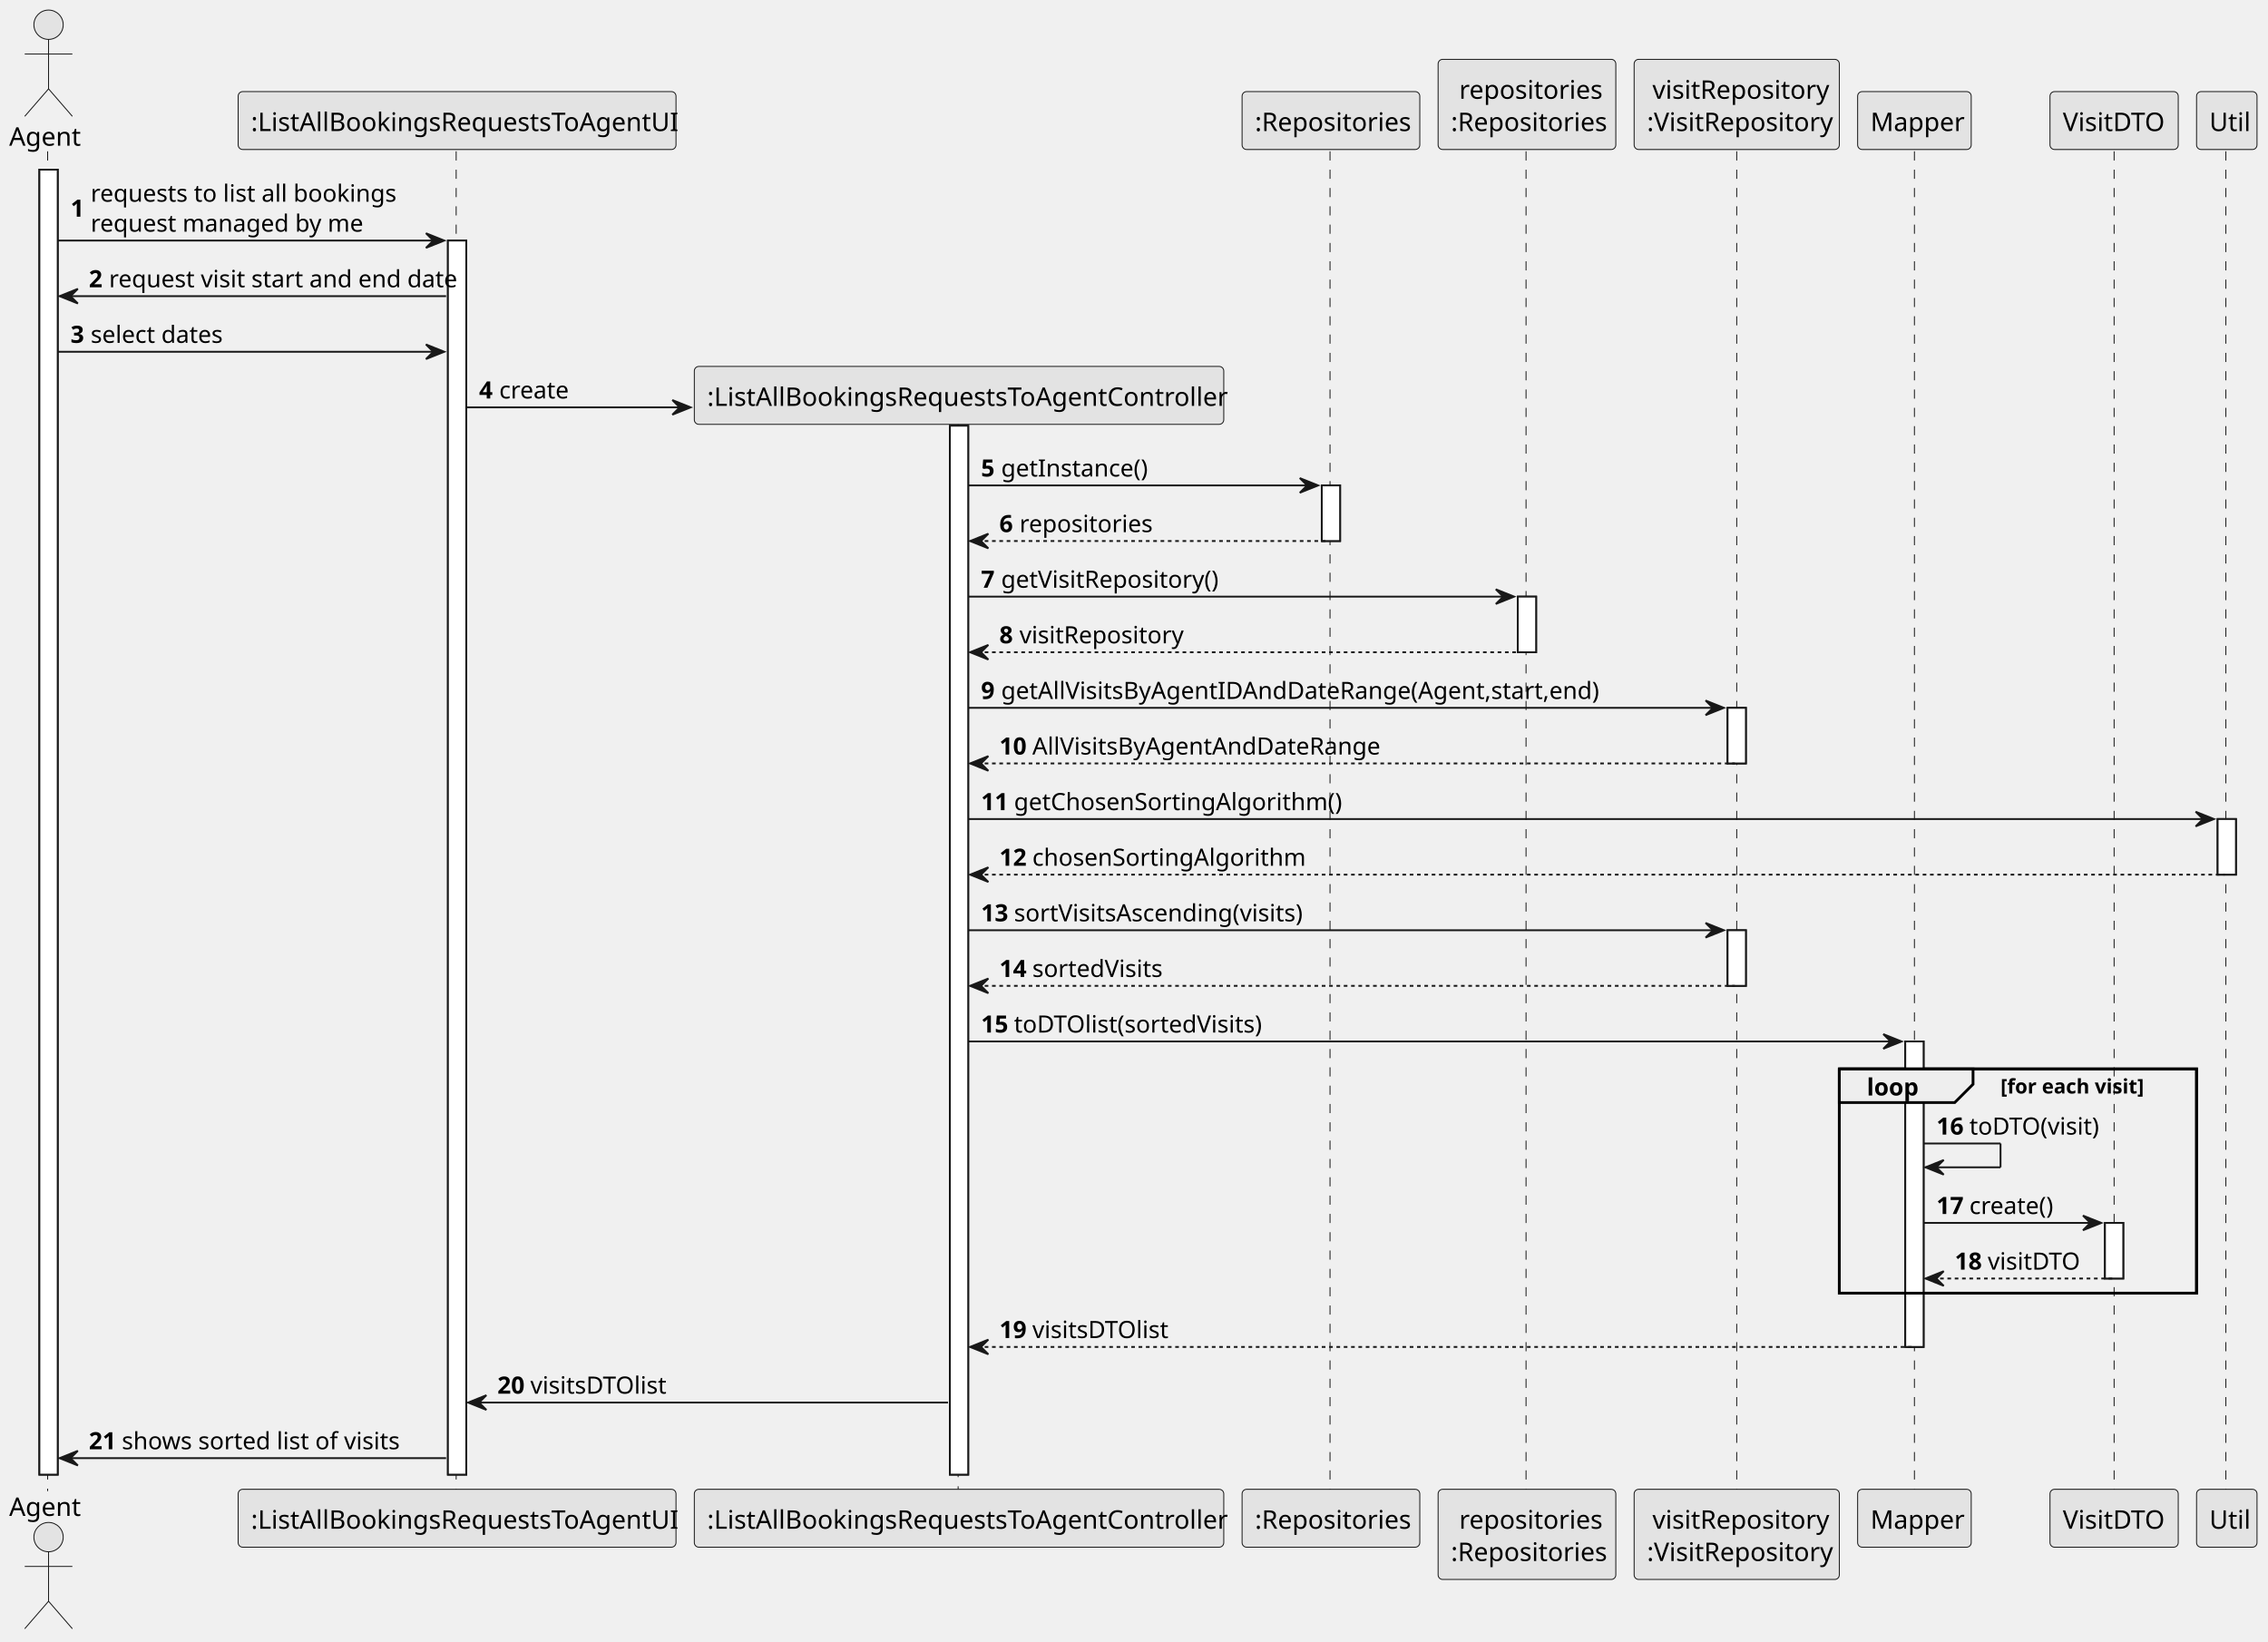
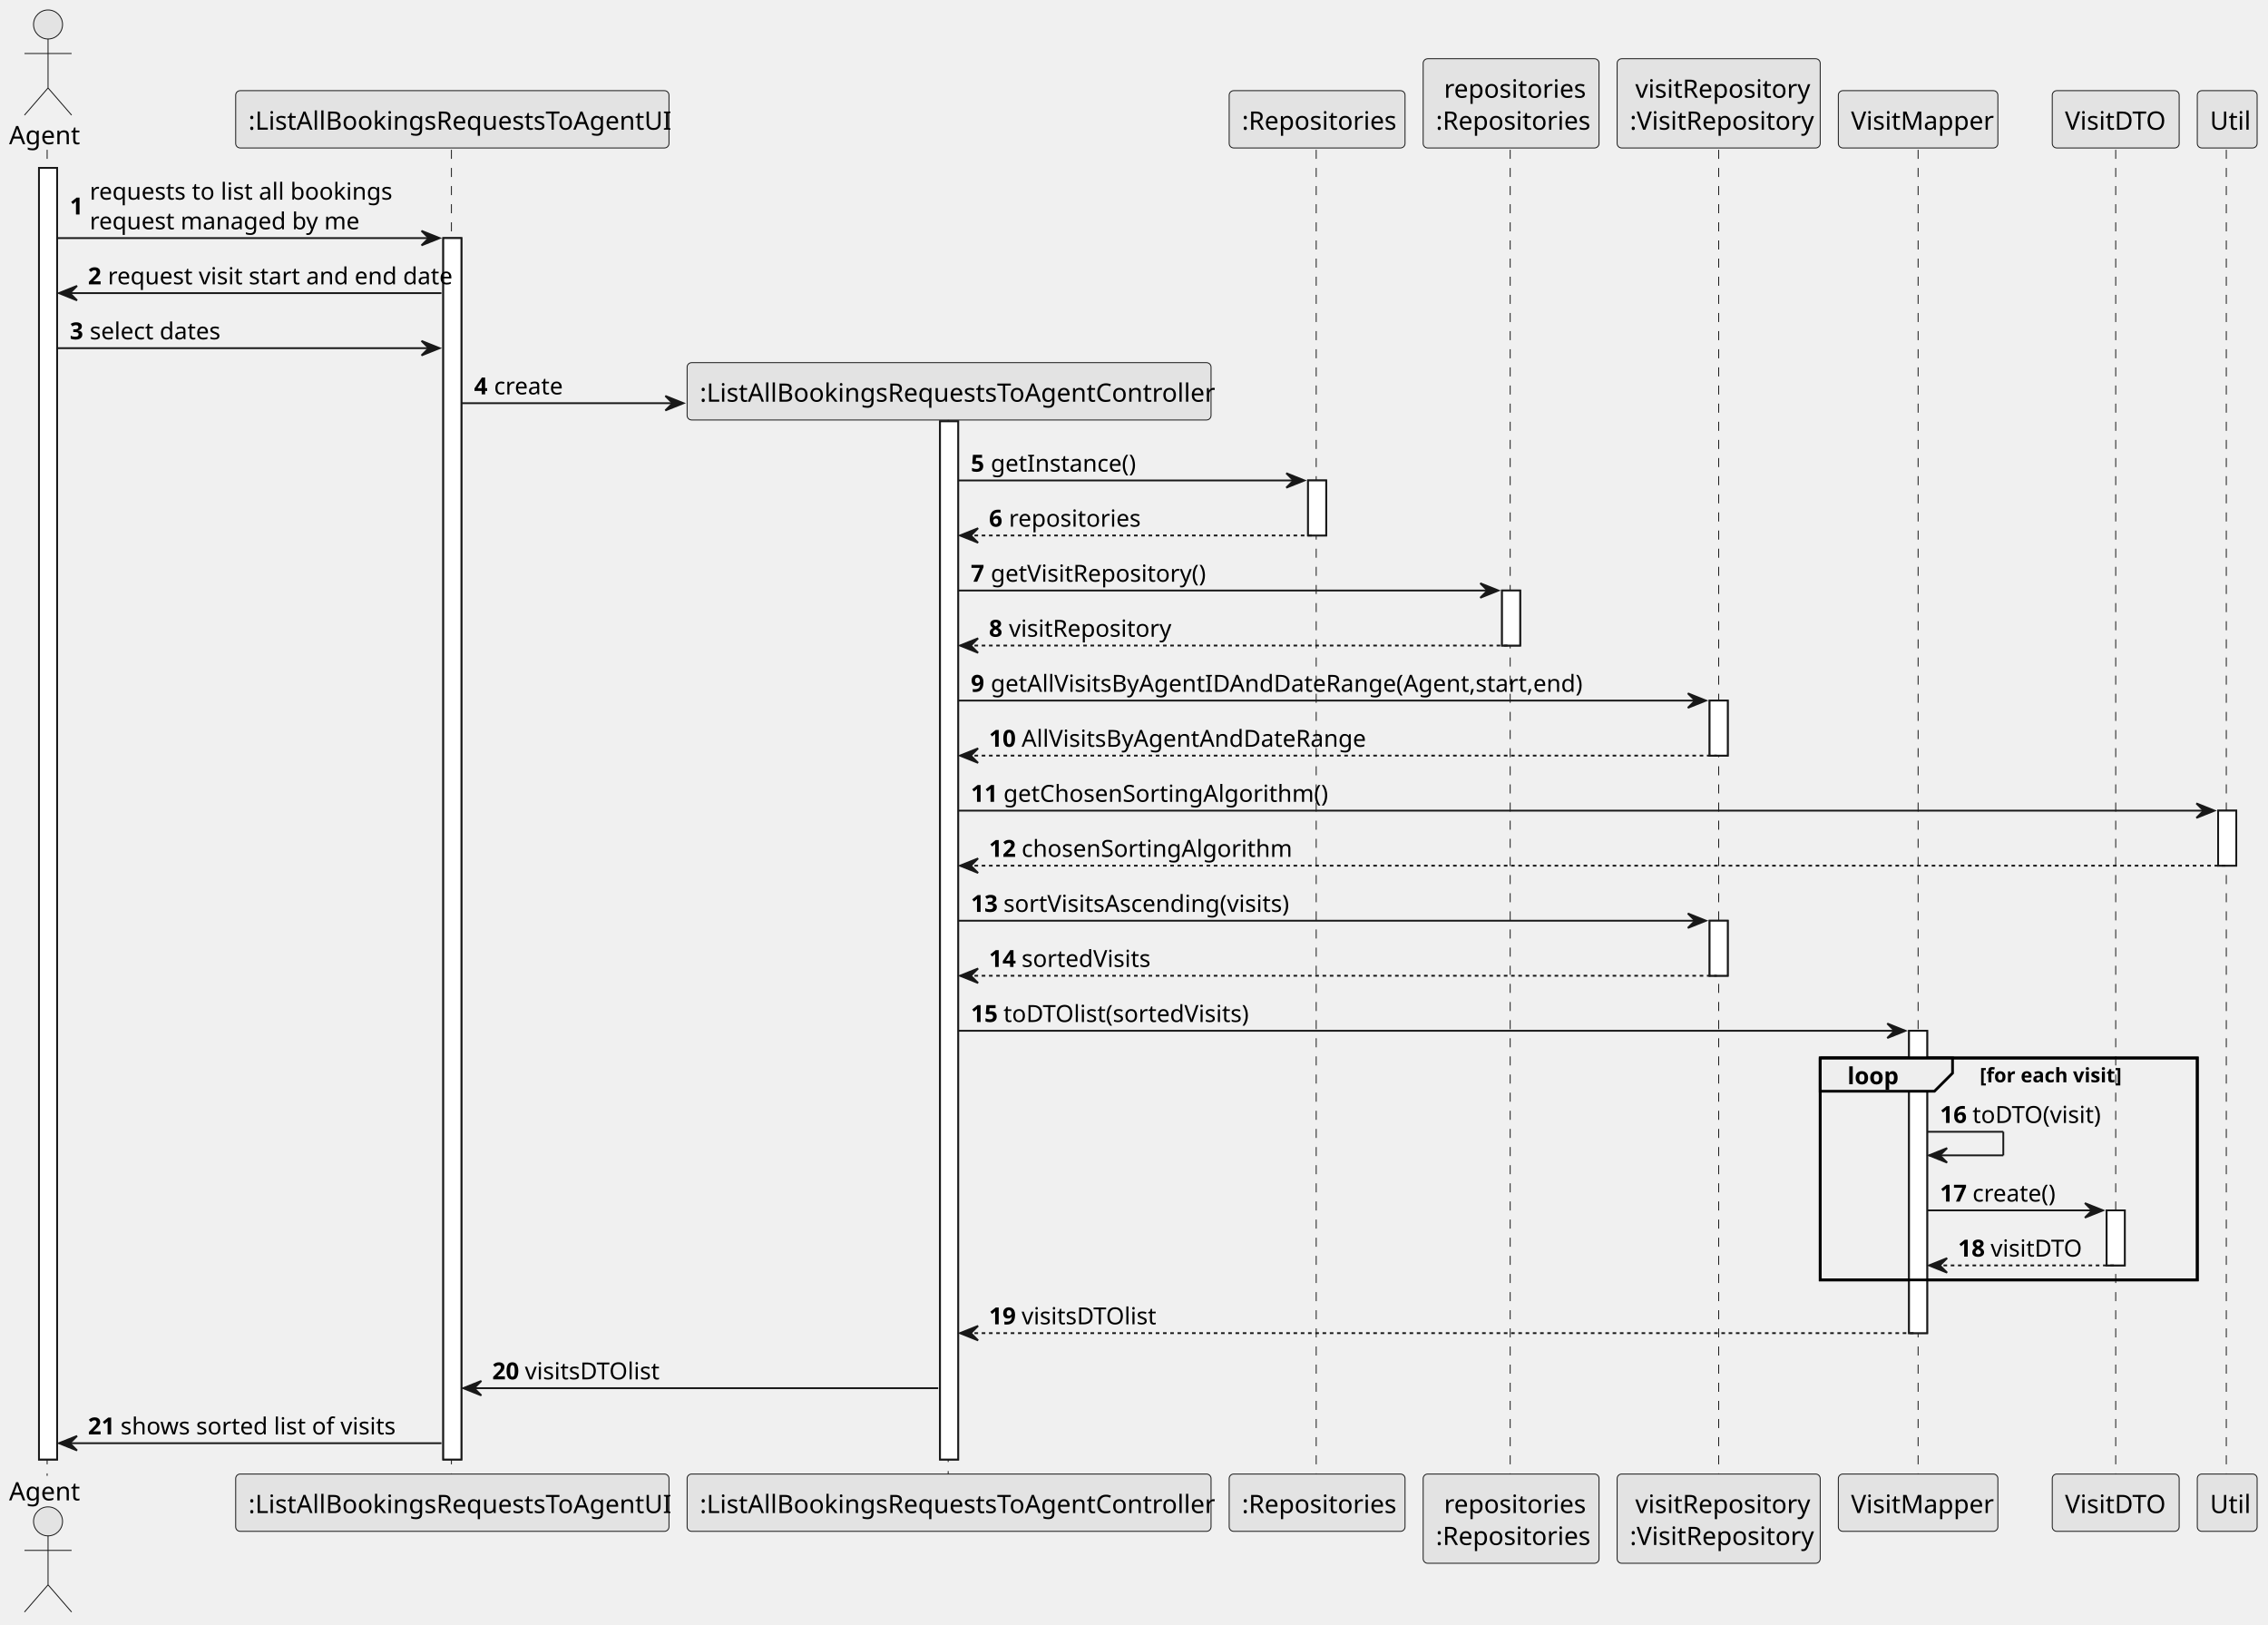
- <svg xmlns="http://www.w3.org/2000/svg" contentStyleType="text/css" height="896px" preserveAspectRatio="none" style="width:1238px;height:896px;background:#FFFFFF;" version="1.1" viewBox="0 0 1238 896" width="1238px" zoomAndPan="magnify">
+ <svg xmlns="http://www.w3.org/2000/svg" contentStyleType="text/css" height="896px" preserveAspectRatio="none" style="width:1251px;height:896px;background:#FFFFFF;" version="1.1" viewBox="0 0 1251 896" width="1251px" zoomAndPan="magnify">
  <defs />
  <g>
    <rect fill="#FFFFFF" height="712.344" style="stroke:#181818;stroke-width:1.0;" width="10" x="21.5" y="92.609" />
    <rect fill="#FFFFFF" height="673.641" style="stroke:#181818;stroke-width:1.0;" width="10" x="244.5" y="131.312" />
    <rect fill="#FFFFFF" height="572.586" style="stroke:#181818;stroke-width:1.0;" width="10" x="518.5" y="232.367" />
    <rect fill="#FFFFFF" height="30.352" style="stroke:#181818;stroke-width:1.0;" width="10" x="721.5" y="264.977" />
    <rect fill="#FFFFFF" height="30.352" style="stroke:#181818;stroke-width:1.0;" width="10" x="828.5" y="325.68" />
    <rect fill="#FFFFFF" height="30.352" style="stroke:#181818;stroke-width:1.0;" width="10" x="943" y="386.383" />
    <rect fill="#FFFFFF" height="30.352" style="stroke:#181818;stroke-width:1.0;" width="10" x="943" y="507.789" />
-     <rect fill="#FFFFFF" height="166.758" style="stroke:#181818;stroke-width:1.0;" width="10" x="1040" y="568.492" />
-     <rect fill="#FFFFFF" height="30.352" style="stroke:#181818;stroke-width:1.0;" width="10" x="1149" y="667.547" />
-     <rect fill="#FFFFFF" height="30.352" style="stroke:#181818;stroke-width:1.0;" width="10" x="1210.5" y="447.086" />
-     <rect fill="none" height="122.406" style="stroke:#000000;stroke-width:1.5;" width="195" x="1004" y="583.492" />
+     <rect fill="#FFFFFF" height="166.758" style="stroke:#181818;stroke-width:1.0;" width="10" x="1053" y="568.492" />
+     <rect fill="#FFFFFF" height="30.352" style="stroke:#181818;stroke-width:1.0;" width="10" x="1162" y="667.547" />
+     <rect fill="#FFFFFF" height="30.352" style="stroke:#181818;stroke-width:1.0;" width="10" x="1223.5" y="447.086" />
+     <rect fill="none" height="122.406" style="stroke:#000000;stroke-width:1.5;" width="208" x="1004" y="583.492" />
    <line style="stroke:#181818;stroke-width:0.5;stroke-dasharray:5.0,5.0;" x1="26" x2="26" y1="82.609" y2="813.953" />
    <line style="stroke:#181818;stroke-width:0.5;stroke-dasharray:5.0,5.0;" x1="249" x2="249" y1="82.609" y2="813.953" />
    <line style="stroke:#181818;stroke-width:0.5;stroke-dasharray:5.0,5.0;" x1="523" x2="523" y1="231.32" y2="813.953" />
    <line style="stroke:#181818;stroke-width:0.5;stroke-dasharray:5.0,5.0;" x1="726" x2="726" y1="82.609" y2="813.953" />
    <line style="stroke:#181818;stroke-width:0.5;stroke-dasharray:5.0,5.0;" x1="833" x2="833" y1="82.609" y2="813.953" />
    <line style="stroke:#181818;stroke-width:0.5;stroke-dasharray:5.0,5.0;" x1="948" x2="948" y1="82.609" y2="813.953" />
-     <line style="stroke:#181818;stroke-width:0.5;stroke-dasharray:5.0,5.0;" x1="1045" x2="1045" y1="82.609" y2="813.953" />
-     <line style="stroke:#181818;stroke-width:0.5;stroke-dasharray:5.0,5.0;" x1="1154" x2="1154" y1="82.609" y2="813.953" />
-     <line style="stroke:#181818;stroke-width:0.5;stroke-dasharray:5.0,5.0;" x1="1215" x2="1215" y1="82.609" y2="813.953" />
+     <line style="stroke:#181818;stroke-width:0.5;stroke-dasharray:5.0,5.0;" x1="1058" x2="1058" y1="82.609" y2="813.953" />
+     <line style="stroke:#181818;stroke-width:0.5;stroke-dasharray:5.0,5.0;" x1="1167" x2="1167" y1="82.609" y2="813.953" />
+     <line style="stroke:#181818;stroke-width:0.5;stroke-dasharray:5.0,5.0;" x1="1228" x2="1228" y1="82.609" y2="813.953" />
    <text fill="#000000" font-family="sans-serif" font-size="14" lengthAdjust="spacing" textLength="37" x="5" y="79.533">Agent</text>
    <ellipse cx="26.5" cy="13.5" fill="#E3E3E3" rx="8" ry="8" style="stroke:#181818;stroke-width:0.5;" />
    <path d="M26.5,21.5 L26.5,48.5 M13.5,29.5 L39.5,29.5 M26.5,48.5 L13.5,63.5 M26.5,48.5 L39.5,63.5 " fill="none" style="stroke:#181818;stroke-width:0.5;" />
    <text fill="#000000" font-family="sans-serif" font-size="14" lengthAdjust="spacing" textLength="37" x="5" y="827.486">Agent</text>
    <ellipse cx="26.5" cy="839.062" fill="#E3E3E3" rx="8" ry="8" style="stroke:#181818;stroke-width:0.5;" />
    <path d="M26.5,847.062 L26.5,874.062 M13.5,855.062 L39.5,855.062 M26.5,874.062 L13.5,889.062 M26.5,874.062 L39.5,889.062 " fill="none" style="stroke:#181818;stroke-width:0.5;" />
    <rect fill="#E3E3E3" height="31.609" rx="2.5" ry="2.5" style="stroke:#181818;stroke-width:0.5;" width="239" x="130" y="50" />
    <text fill="#000000" font-family="sans-serif" font-size="14" lengthAdjust="spacing" textLength="225" x="137" y="71.533">:ListAllBookingsRequestsToAgentUI</text>
    <rect fill="#E3E3E3" height="31.609" rx="2.5" ry="2.5" style="stroke:#181818;stroke-width:0.5;" width="239" x="130" y="812.953" />
    <text fill="#000000" font-family="sans-serif" font-size="14" lengthAdjust="spacing" textLength="225" x="137" y="834.486">:ListAllBookingsRequestsToAgentUI</text>
    <rect fill="#E3E3E3" height="31.609" rx="2.5" ry="2.5" style="stroke:#181818;stroke-width:0.5;" width="289" x="379" y="812.953" />
    <text fill="#000000" font-family="sans-serif" font-size="14" lengthAdjust="spacing" textLength="275" x="386" y="834.486">:ListAllBookingsRequestsToAgentController</text>
    <rect fill="#E3E3E3" height="31.609" rx="2.5" ry="2.5" style="stroke:#181818;stroke-width:0.5;" width="97" x="678" y="50" />
    <text fill="#000000" font-family="sans-serif" font-size="14" lengthAdjust="spacing" textLength="83" x="685" y="71.533">:Repositories</text>
    <rect fill="#E3E3E3" height="31.609" rx="2.5" ry="2.5" style="stroke:#181818;stroke-width:0.5;" width="97" x="678" y="812.953" />
    <text fill="#000000" font-family="sans-serif" font-size="14" lengthAdjust="spacing" textLength="83" x="685" y="834.486">:Repositories</text>
    <rect fill="#E3E3E3" height="49.219" rx="2.5" ry="2.5" style="stroke:#181818;stroke-width:0.5;" width="97" x="785" y="32.391" />
    <text fill="#000000" font-family="sans-serif" font-size="14" lengthAdjust="spacing" textLength="74" x="796.5" y="53.924">repositories</text>
    <text fill="#000000" font-family="sans-serif" font-size="14" lengthAdjust="spacing" textLength="83" x="792" y="71.533">:Repositories</text>
    <rect fill="#E3E3E3" height="49.219" rx="2.5" ry="2.5" style="stroke:#181818;stroke-width:0.5;" width="97" x="785" y="812.953" />
    <text fill="#000000" font-family="sans-serif" font-size="14" lengthAdjust="spacing" textLength="74" x="796.5" y="834.486">repositories</text>
    <text fill="#000000" font-family="sans-serif" font-size="14" lengthAdjust="spacing" textLength="83" x="792" y="852.096">:Repositories</text>
    <rect fill="#E3E3E3" height="49.219" rx="2.5" ry="2.5" style="stroke:#181818;stroke-width:0.5;" width="112" x="892" y="32.391" />
    <text fill="#000000" font-family="sans-serif" font-size="14" lengthAdjust="spacing" textLength="92" x="902" y="53.924">visitRepository</text>
    <text fill="#000000" font-family="sans-serif" font-size="14" lengthAdjust="spacing" textLength="98" x="899" y="71.533">:VisitRepository</text>
    <rect fill="#E3E3E3" height="49.219" rx="2.5" ry="2.5" style="stroke:#181818;stroke-width:0.5;" width="112" x="892" y="812.953" />
    <text fill="#000000" font-family="sans-serif" font-size="14" lengthAdjust="spacing" textLength="92" x="902" y="834.486">visitRepository</text>
    <text fill="#000000" font-family="sans-serif" font-size="14" lengthAdjust="spacing" textLength="98" x="899" y="852.096">:VisitRepository</text>
-     <rect fill="#E3E3E3" height="31.609" rx="2.5" ry="2.5" style="stroke:#181818;stroke-width:0.5;" width="62" x="1014" y="50" />
-     <text fill="#000000" font-family="sans-serif" font-size="14" lengthAdjust="spacing" textLength="48" x="1021" y="71.533">Mapper</text>
-     <rect fill="#E3E3E3" height="31.609" rx="2.5" ry="2.5" style="stroke:#181818;stroke-width:0.5;" width="62" x="1014" y="812.953" />
-     <text fill="#000000" font-family="sans-serif" font-size="14" lengthAdjust="spacing" textLength="48" x="1021" y="834.486">Mapper</text>
-     <rect fill="#E3E3E3" height="31.609" rx="2.5" ry="2.5" style="stroke:#181818;stroke-width:0.5;" width="70" x="1119" y="50" />
-     <text fill="#000000" font-family="sans-serif" font-size="14" lengthAdjust="spacing" textLength="56" x="1126" y="71.533">VisitDTO</text>
-     <rect fill="#E3E3E3" height="31.609" rx="2.5" ry="2.5" style="stroke:#181818;stroke-width:0.5;" width="70" x="1119" y="812.953" />
-     <text fill="#000000" font-family="sans-serif" font-size="14" lengthAdjust="spacing" textLength="56" x="1126" y="834.486">VisitDTO</text>
-     <rect fill="#E3E3E3" height="31.609" rx="2.5" ry="2.5" style="stroke:#181818;stroke-width:0.5;" width="33" x="1199" y="50" />
-     <text fill="#000000" font-family="sans-serif" font-size="14" lengthAdjust="spacing" textLength="19" x="1206" y="71.533">Util</text>
-     <rect fill="#E3E3E3" height="31.609" rx="2.5" ry="2.5" style="stroke:#181818;stroke-width:0.5;" width="33" x="1199" y="812.953" />
-     <text fill="#000000" font-family="sans-serif" font-size="14" lengthAdjust="spacing" textLength="19" x="1206" y="834.486">Util</text>
+     <rect fill="#E3E3E3" height="31.609" rx="2.5" ry="2.5" style="stroke:#181818;stroke-width:0.5;" width="88" x="1014" y="50" />
+     <text fill="#000000" font-family="sans-serif" font-size="14" lengthAdjust="spacing" textLength="74" x="1021" y="71.533">VisitMapper</text>
+     <rect fill="#E3E3E3" height="31.609" rx="2.5" ry="2.5" style="stroke:#181818;stroke-width:0.5;" width="88" x="1014" y="812.953" />
+     <text fill="#000000" font-family="sans-serif" font-size="14" lengthAdjust="spacing" textLength="74" x="1021" y="834.486">VisitMapper</text>
+     <rect fill="#E3E3E3" height="31.609" rx="2.5" ry="2.5" style="stroke:#181818;stroke-width:0.5;" width="70" x="1132" y="50" />
+     <text fill="#000000" font-family="sans-serif" font-size="14" lengthAdjust="spacing" textLength="56" x="1139" y="71.533">VisitDTO</text>
+     <rect fill="#E3E3E3" height="31.609" rx="2.5" ry="2.5" style="stroke:#181818;stroke-width:0.5;" width="70" x="1132" y="812.953" />
+     <text fill="#000000" font-family="sans-serif" font-size="14" lengthAdjust="spacing" textLength="56" x="1139" y="834.486">VisitDTO</text>
+     <rect fill="#E3E3E3" height="31.609" rx="2.5" ry="2.5" style="stroke:#181818;stroke-width:0.5;" width="33" x="1212" y="50" />
+     <text fill="#000000" font-family="sans-serif" font-size="14" lengthAdjust="spacing" textLength="19" x="1219" y="71.533">Util</text>
+     <rect fill="#E3E3E3" height="31.609" rx="2.5" ry="2.5" style="stroke:#181818;stroke-width:0.5;" width="33" x="1212" y="812.953" />
+     <text fill="#000000" font-family="sans-serif" font-size="14" lengthAdjust="spacing" textLength="19" x="1219" y="834.486">Util</text>
    <rect fill="#FFFFFF" height="712.344" style="stroke:#181818;stroke-width:1.0;" width="10" x="21.5" y="92.609" />
    <rect fill="#FFFFFF" height="673.641" style="stroke:#181818;stroke-width:1.0;" width="10" x="244.5" y="131.312" />
    <rect fill="#FFFFFF" height="572.586" style="stroke:#181818;stroke-width:1.0;" width="10" x="518.5" y="232.367" />
    <rect fill="#FFFFFF" height="30.352" style="stroke:#181818;stroke-width:1.0;" width="10" x="721.5" y="264.977" />
    <rect fill="#FFFFFF" height="30.352" style="stroke:#181818;stroke-width:1.0;" width="10" x="828.5" y="325.68" />
    <rect fill="#FFFFFF" height="30.352" style="stroke:#181818;stroke-width:1.0;" width="10" x="943" y="386.383" />
    <rect fill="#FFFFFF" height="30.352" style="stroke:#181818;stroke-width:1.0;" width="10" x="943" y="507.789" />
-     <rect fill="#FFFFFF" height="166.758" style="stroke:#181818;stroke-width:1.0;" width="10" x="1040" y="568.492" />
-     <rect fill="#FFFFFF" height="30.352" style="stroke:#181818;stroke-width:1.0;" width="10" x="1149" y="667.547" />
-     <rect fill="#FFFFFF" height="30.352" style="stroke:#181818;stroke-width:1.0;" width="10" x="1210.5" y="447.086" />
+     <rect fill="#FFFFFF" height="166.758" style="stroke:#181818;stroke-width:1.0;" width="10" x="1053" y="568.492" />
+     <rect fill="#FFFFFF" height="30.352" style="stroke:#181818;stroke-width:1.0;" width="10" x="1162" y="667.547" />
+     <rect fill="#FFFFFF" height="30.352" style="stroke:#181818;stroke-width:1.0;" width="10" x="1223.5" y="447.086" />
    <polygon fill="#181818" points="232.5,127.312,242.5,131.312,232.5,135.312,236.5,131.312" style="stroke:#181818;stroke-width:1.0;" />
    <line style="stroke:#181818;stroke-width:1.0;" x1="31.5" x2="238.5" y1="131.312" y2="131.312" />
    <text fill="#000000" font-family="sans-serif" font-size="13" font-weight="bold" lengthAdjust="spacing" textLength="7" x="38.5" y="118.28">1</text>
    <text fill="#000000" font-family="sans-serif" font-size="13" lengthAdjust="spacing" textLength="159" x="49.5" y="110.105">requests to list all bookings</text>
    <text fill="#000000" font-family="sans-serif" font-size="13" lengthAdjust="spacing" textLength="140" x="49.5" y="126.456">request managed by me</text>
    <polygon fill="#181818" points="42.5,157.664,32.5,161.664,42.5,165.664,38.5,161.664" style="stroke:#181818;stroke-width:1.0;" />
    <line style="stroke:#181818;stroke-width:1.0;" x1="36.5" x2="243.5" y1="161.664" y2="161.664" />
    <text fill="#000000" font-family="sans-serif" font-size="13" font-weight="bold" lengthAdjust="spacing" textLength="7" x="48.5" y="156.808">2</text>
    <text fill="#000000" font-family="sans-serif" font-size="13" lengthAdjust="spacing" textLength="178" x="59.5" y="156.808">request visit start and end date</text>
    <polygon fill="#181818" points="232.5,188.016,242.5,192.016,232.5,196.016,236.5,192.016" style="stroke:#181818;stroke-width:1.0;" />
    <line style="stroke:#181818;stroke-width:1.0;" x1="31.5" x2="238.5" y1="192.016" y2="192.016" />
    <text fill="#000000" font-family="sans-serif" font-size="13" font-weight="bold" lengthAdjust="spacing" textLength="7" x="38.5" y="187.159">3</text>
    <text fill="#000000" font-family="sans-serif" font-size="13" lengthAdjust="spacing" textLength="71" x="49.5" y="187.159">select dates</text>
    <polygon fill="#181818" points="367,218.367,377,222.367,367,226.367,371,222.367" style="stroke:#181818;stroke-width:1.0;" />
    <line style="stroke:#181818;stroke-width:1.0;" x1="254.5" x2="373" y1="222.367" y2="222.367" />
    <text fill="#000000" font-family="sans-serif" font-size="13" font-weight="bold" lengthAdjust="spacing" textLength="7" x="261.5" y="217.511">4</text>
    <text fill="#000000" font-family="sans-serif" font-size="13" lengthAdjust="spacing" textLength="36" x="272.5" y="217.511">create</text>
    <rect fill="#E3E3E3" height="31.609" rx="2.5" ry="2.5" style="stroke:#181818;stroke-width:0.5;" width="289" x="379" y="200.016" />
    <text fill="#000000" font-family="sans-serif" font-size="14" lengthAdjust="spacing" textLength="275" x="386" y="221.549">:ListAllBookingsRequestsToAgentController</text>
    <polygon fill="#181818" points="709.5,260.977,719.5,264.977,709.5,268.977,713.5,264.977" style="stroke:#181818;stroke-width:1.0;" />
    <line style="stroke:#181818;stroke-width:1.0;" x1="528.5" x2="715.5" y1="264.977" y2="264.977" />
    <text fill="#000000" font-family="sans-serif" font-size="13" font-weight="bold" lengthAdjust="spacing" textLength="7" x="535.5" y="260.12">5</text>
    <text fill="#000000" font-family="sans-serif" font-size="13" lengthAdjust="spacing" textLength="75" x="546.5" y="260.12">getInstance()</text>
    <polygon fill="#181818" points="539.5,291.328,529.5,295.328,539.5,299.328,535.5,295.328" style="stroke:#181818;stroke-width:1.0;" />
    <line style="stroke:#181818;stroke-width:1.0;stroke-dasharray:2.0,2.0;" x1="533.5" x2="725.5" y1="295.328" y2="295.328" />
    <text fill="#000000" font-family="sans-serif" font-size="13" font-weight="bold" lengthAdjust="spacing" textLength="7" x="545.5" y="290.472">6</text>
    <text fill="#000000" font-family="sans-serif" font-size="13" lengthAdjust="spacing" textLength="67" x="556.5" y="290.472">repositories</text>
    <polygon fill="#181818" points="816.5,321.68,826.5,325.68,816.5,329.68,820.5,325.68" style="stroke:#181818;stroke-width:1.0;" />
    <line style="stroke:#181818;stroke-width:1.0;" x1="528.5" x2="822.5" y1="325.68" y2="325.68" />
    <text fill="#000000" font-family="sans-serif" font-size="13" font-weight="bold" lengthAdjust="spacing" textLength="7" x="535.5" y="320.823">7</text>
    <text fill="#000000" font-family="sans-serif" font-size="13" lengthAdjust="spacing" textLength="114" x="546.5" y="320.823">getVisitRepository()</text>
    <polygon fill="#181818" points="539.5,352.031,529.5,356.031,539.5,360.031,535.5,356.031" style="stroke:#181818;stroke-width:1.0;" />
    <line style="stroke:#181818;stroke-width:1.0;stroke-dasharray:2.0,2.0;" x1="533.5" x2="832.5" y1="356.031" y2="356.031" />
    <text fill="#000000" font-family="sans-serif" font-size="13" font-weight="bold" lengthAdjust="spacing" textLength="7" x="545.5" y="351.175">8</text>
    <text fill="#000000" font-family="sans-serif" font-size="13" lengthAdjust="spacing" textLength="84" x="556.5" y="351.175">visitRepository</text>
    <polygon fill="#181818" points="931,382.383,941,386.383,931,390.383,935,386.383" style="stroke:#181818;stroke-width:1.0;" />
    <line style="stroke:#181818;stroke-width:1.0;" x1="528.5" x2="937" y1="386.383" y2="386.383" />
    <text fill="#000000" font-family="sans-serif" font-size="13" font-weight="bold" lengthAdjust="spacing" textLength="7" x="535.5" y="381.526">9</text>
    <text fill="#000000" font-family="sans-serif" font-size="13" lengthAdjust="spacing" textLength="312" x="546.5" y="381.526">getAllVisitsByAgentIDAndDateRange(Agent,start,end)</text>
    <polygon fill="#181818" points="539.5,412.734,529.5,416.734,539.5,420.734,535.5,416.734" style="stroke:#181818;stroke-width:1.0;" />
    <line style="stroke:#181818;stroke-width:1.0;stroke-dasharray:2.0,2.0;" x1="533.5" x2="947" y1="416.734" y2="416.734" />
    <text fill="#000000" font-family="sans-serif" font-size="13" font-weight="bold" lengthAdjust="spacing" textLength="14" x="545.5" y="411.878">10</text>
    <text fill="#000000" font-family="sans-serif" font-size="13" lengthAdjust="spacing" textLength="185" x="563.5" y="411.878">AllVisitsByAgentAndDateRange</text>
-     <polygon fill="#181818" points="1198.5,443.086,1208.5,447.086,1198.5,451.086,1202.5,447.086" style="stroke:#181818;stroke-width:1.0;" />
-     <line style="stroke:#181818;stroke-width:1.0;" x1="528.5" x2="1204.5" y1="447.086" y2="447.086" />
+     <polygon fill="#181818" points="1211.5,443.086,1221.5,447.086,1211.5,451.086,1215.5,447.086" style="stroke:#181818;stroke-width:1.0;" />
+     <line style="stroke:#181818;stroke-width:1.0;" x1="528.5" x2="1217.5" y1="447.086" y2="447.086" />
    <text fill="#000000" font-family="sans-serif" font-size="13" font-weight="bold" lengthAdjust="spacing" textLength="14" x="535.5" y="442.229">11</text>
    <text fill="#000000" font-family="sans-serif" font-size="13" lengthAdjust="spacing" textLength="166" x="553.5" y="442.229">getChosenSortingAlgorithm()</text>
    <polygon fill="#181818" points="539.5,473.438,529.5,477.438,539.5,481.438,535.5,477.438" style="stroke:#181818;stroke-width:1.0;" />
-     <line style="stroke:#181818;stroke-width:1.0;stroke-dasharray:2.0,2.0;" x1="533.5" x2="1214.5" y1="477.438" y2="477.438" />
+     <line style="stroke:#181818;stroke-width:1.0;stroke-dasharray:2.0,2.0;" x1="533.5" x2="1227.5" y1="477.438" y2="477.438" />
    <text fill="#000000" font-family="sans-serif" font-size="13" font-weight="bold" lengthAdjust="spacing" textLength="14" x="545.5" y="472.581">12</text>
    <text fill="#000000" font-family="sans-serif" font-size="13" lengthAdjust="spacing" textLength="138" x="563.5" y="472.581">chosenSortingAlgorithm</text>
    <polygon fill="#181818" points="931,503.789,941,507.789,931,511.789,935,507.789" style="stroke:#181818;stroke-width:1.0;" />
    <line style="stroke:#181818;stroke-width:1.0;" x1="528.5" x2="937" y1="507.789" y2="507.789" />
    <text fill="#000000" font-family="sans-serif" font-size="13" font-weight="bold" lengthAdjust="spacing" textLength="14" x="535.5" y="502.933">13</text>
    <text fill="#000000" font-family="sans-serif" font-size="13" lengthAdjust="spacing" textLength="153" x="553.5" y="502.933">sortVisitsAscending(visits)</text>
    <polygon fill="#181818" points="539.5,534.141,529.5,538.141,539.5,542.141,535.5,538.141" style="stroke:#181818;stroke-width:1.0;" />
    <line style="stroke:#181818;stroke-width:1.0;stroke-dasharray:2.0,2.0;" x1="533.5" x2="947" y1="538.141" y2="538.141" />
    <text fill="#000000" font-family="sans-serif" font-size="13" font-weight="bold" lengthAdjust="spacing" textLength="14" x="545.5" y="533.284">14</text>
    <text fill="#000000" font-family="sans-serif" font-size="13" lengthAdjust="spacing" textLength="69" x="563.5" y="533.284">sortedVisits</text>
-     <polygon fill="#181818" points="1028,564.492,1038,568.492,1028,572.492,1032,568.492" style="stroke:#181818;stroke-width:1.0;" />
-     <line style="stroke:#181818;stroke-width:1.0;" x1="528.5" x2="1034" y1="568.492" y2="568.492" />
+     <polygon fill="#181818" points="1041,564.492,1051,568.492,1041,572.492,1045,568.492" style="stroke:#181818;stroke-width:1.0;" />
+     <line style="stroke:#181818;stroke-width:1.0;" x1="528.5" x2="1047" y1="568.492" y2="568.492" />
    <text fill="#000000" font-family="sans-serif" font-size="13" font-weight="bold" lengthAdjust="spacing" textLength="14" x="535.5" y="563.636">15</text>
    <text fill="#000000" font-family="sans-serif" font-size="13" lengthAdjust="spacing" textLength="131" x="553.5" y="563.636">toDTOlist(sortedVisits)</text>
    <path d="M1004,583.492 L1077,583.492 L1077,591.844 L1067,601.844 L1004,601.844 L1004,583.492 " fill="#EEEEEE" style="stroke:#000000;stroke-width:1.5;" />
-     <rect fill="none" height="122.406" style="stroke:#000000;stroke-width:1.5;" width="195" x="1004" y="583.492" />
+     <rect fill="none" height="122.406" style="stroke:#000000;stroke-width:1.5;" width="208" x="1004" y="583.492" />
    <text fill="#000000" font-family="sans-serif" font-size="13" font-weight="bold" lengthAdjust="spacing" textLength="28" x="1019" y="597.987">loop</text>
    <text fill="#000000" font-family="sans-serif" font-size="11" font-weight="bold" lengthAdjust="spacing" textLength="79" x="1092" y="596.911">[for each visit]</text>
-     <line style="stroke:#181818;stroke-width:1.0;" x1="1050" x2="1092" y1="624.195" y2="624.195" />
-     <line style="stroke:#181818;stroke-width:1.0;" x1="1092" x2="1092" y1="624.195" y2="637.195" />
-     <line style="stroke:#181818;stroke-width:1.0;" x1="1051" x2="1092" y1="637.195" y2="637.195" />
-     <polygon fill="#181818" points="1061,633.195,1051,637.195,1061,641.195,1057,637.195" style="stroke:#181818;stroke-width:1.0;" />
-     <text fill="#000000" font-family="sans-serif" font-size="13" font-weight="bold" lengthAdjust="spacing" textLength="14" x="1057" y="619.339">16</text>
-     <text fill="#000000" font-family="sans-serif" font-size="13" lengthAdjust="spacing" textLength="67" x="1075" y="619.339">toDTO(visit)</text>
-     <polygon fill="#181818" points="1137,663.547,1147,667.547,1137,671.547,1141,667.547" style="stroke:#181818;stroke-width:1.0;" />
-     <line style="stroke:#181818;stroke-width:1.0;" x1="1050" x2="1143" y1="667.547" y2="667.547" />
-     <text fill="#000000" font-family="sans-serif" font-size="13" font-weight="bold" lengthAdjust="spacing" textLength="14" x="1057" y="662.69">17</text>
-     <text fill="#000000" font-family="sans-serif" font-size="13" lengthAdjust="spacing" textLength="44" x="1075" y="662.69">create()</text>
-     <polygon fill="#181818" points="1061,693.898,1051,697.898,1061,701.898,1057,697.898" style="stroke:#181818;stroke-width:1.0;" />
-     <line style="stroke:#181818;stroke-width:1.0;stroke-dasharray:2.0,2.0;" x1="1055" x2="1153" y1="697.898" y2="697.898" />
-     <text fill="#000000" font-family="sans-serif" font-size="13" font-weight="bold" lengthAdjust="spacing" textLength="14" x="1067" y="693.042">18</text>
-     <text fill="#000000" font-family="sans-serif" font-size="13" lengthAdjust="spacing" textLength="48" x="1085" y="693.042">visitDTO</text>
+     <line style="stroke:#181818;stroke-width:1.0;" x1="1063" x2="1105" y1="624.195" y2="624.195" />
+     <line style="stroke:#181818;stroke-width:1.0;" x1="1105" x2="1105" y1="624.195" y2="637.195" />
+     <line style="stroke:#181818;stroke-width:1.0;" x1="1064" x2="1105" y1="637.195" y2="637.195" />
+     <polygon fill="#181818" points="1074,633.195,1064,637.195,1074,641.195,1070,637.195" style="stroke:#181818;stroke-width:1.0;" />
+     <text fill="#000000" font-family="sans-serif" font-size="13" font-weight="bold" lengthAdjust="spacing" textLength="14" x="1070" y="619.339">16</text>
+     <text fill="#000000" font-family="sans-serif" font-size="13" lengthAdjust="spacing" textLength="67" x="1088" y="619.339">toDTO(visit)</text>
+     <polygon fill="#181818" points="1150,663.547,1160,667.547,1150,671.547,1154,667.547" style="stroke:#181818;stroke-width:1.0;" />
+     <line style="stroke:#181818;stroke-width:1.0;" x1="1063" x2="1156" y1="667.547" y2="667.547" />
+     <text fill="#000000" font-family="sans-serif" font-size="13" font-weight="bold" lengthAdjust="spacing" textLength="14" x="1070" y="662.69">17</text>
+     <text fill="#000000" font-family="sans-serif" font-size="13" lengthAdjust="spacing" textLength="44" x="1088" y="662.69">create()</text>
+     <polygon fill="#181818" points="1074,693.898,1064,697.898,1074,701.898,1070,697.898" style="stroke:#181818;stroke-width:1.0;" />
+     <line style="stroke:#181818;stroke-width:1.0;stroke-dasharray:2.0,2.0;" x1="1068" x2="1166" y1="697.898" y2="697.898" />
+     <text fill="#000000" font-family="sans-serif" font-size="13" font-weight="bold" lengthAdjust="spacing" textLength="14" x="1080" y="693.042">18</text>
+     <text fill="#000000" font-family="sans-serif" font-size="13" lengthAdjust="spacing" textLength="48" x="1098" y="693.042">visitDTO</text>
    <polygon fill="#181818" points="539.5,731.25,529.5,735.25,539.5,739.25,535.5,735.25" style="stroke:#181818;stroke-width:1.0;" />
-     <line style="stroke:#181818;stroke-width:1.0;stroke-dasharray:2.0,2.0;" x1="533.5" x2="1044" y1="735.25" y2="735.25" />
+     <line style="stroke:#181818;stroke-width:1.0;stroke-dasharray:2.0,2.0;" x1="533.5" x2="1057" y1="735.25" y2="735.25" />
    <text fill="#000000" font-family="sans-serif" font-size="13" font-weight="bold" lengthAdjust="spacing" textLength="14" x="545.5" y="730.394">19</text>
    <text fill="#000000" font-family="sans-serif" font-size="13" lengthAdjust="spacing" textLength="72" x="563.5" y="730.394">visitsDTOlist</text>
    <polygon fill="#181818" points="265.5,761.602,255.5,765.602,265.5,769.602,261.5,765.602" style="stroke:#181818;stroke-width:1.0;" />
    <line style="stroke:#181818;stroke-width:1.0;" x1="259.5" x2="517.5" y1="765.602" y2="765.602" />
    <text fill="#000000" font-family="sans-serif" font-size="13" font-weight="bold" lengthAdjust="spacing" textLength="14" x="271.5" y="760.745">20</text>
    <text fill="#000000" font-family="sans-serif" font-size="13" lengthAdjust="spacing" textLength="72" x="289.5" y="760.745">visitsDTOlist</text>
    <polygon fill="#181818" points="42.5,791.953,32.5,795.953,42.5,799.953,38.5,795.953" style="stroke:#181818;stroke-width:1.0;" />
    <line style="stroke:#181818;stroke-width:1.0;" x1="36.5" x2="243.5" y1="795.953" y2="795.953" />
    <text fill="#000000" font-family="sans-serif" font-size="13" font-weight="bold" lengthAdjust="spacing" textLength="14" x="48.5" y="791.097">21</text>
    <text fill="#000000" font-family="sans-serif" font-size="13" lengthAdjust="spacing" textLength="145" x="66.5" y="791.097">shows sorted list of visits</text>
  </g>
</svg>
